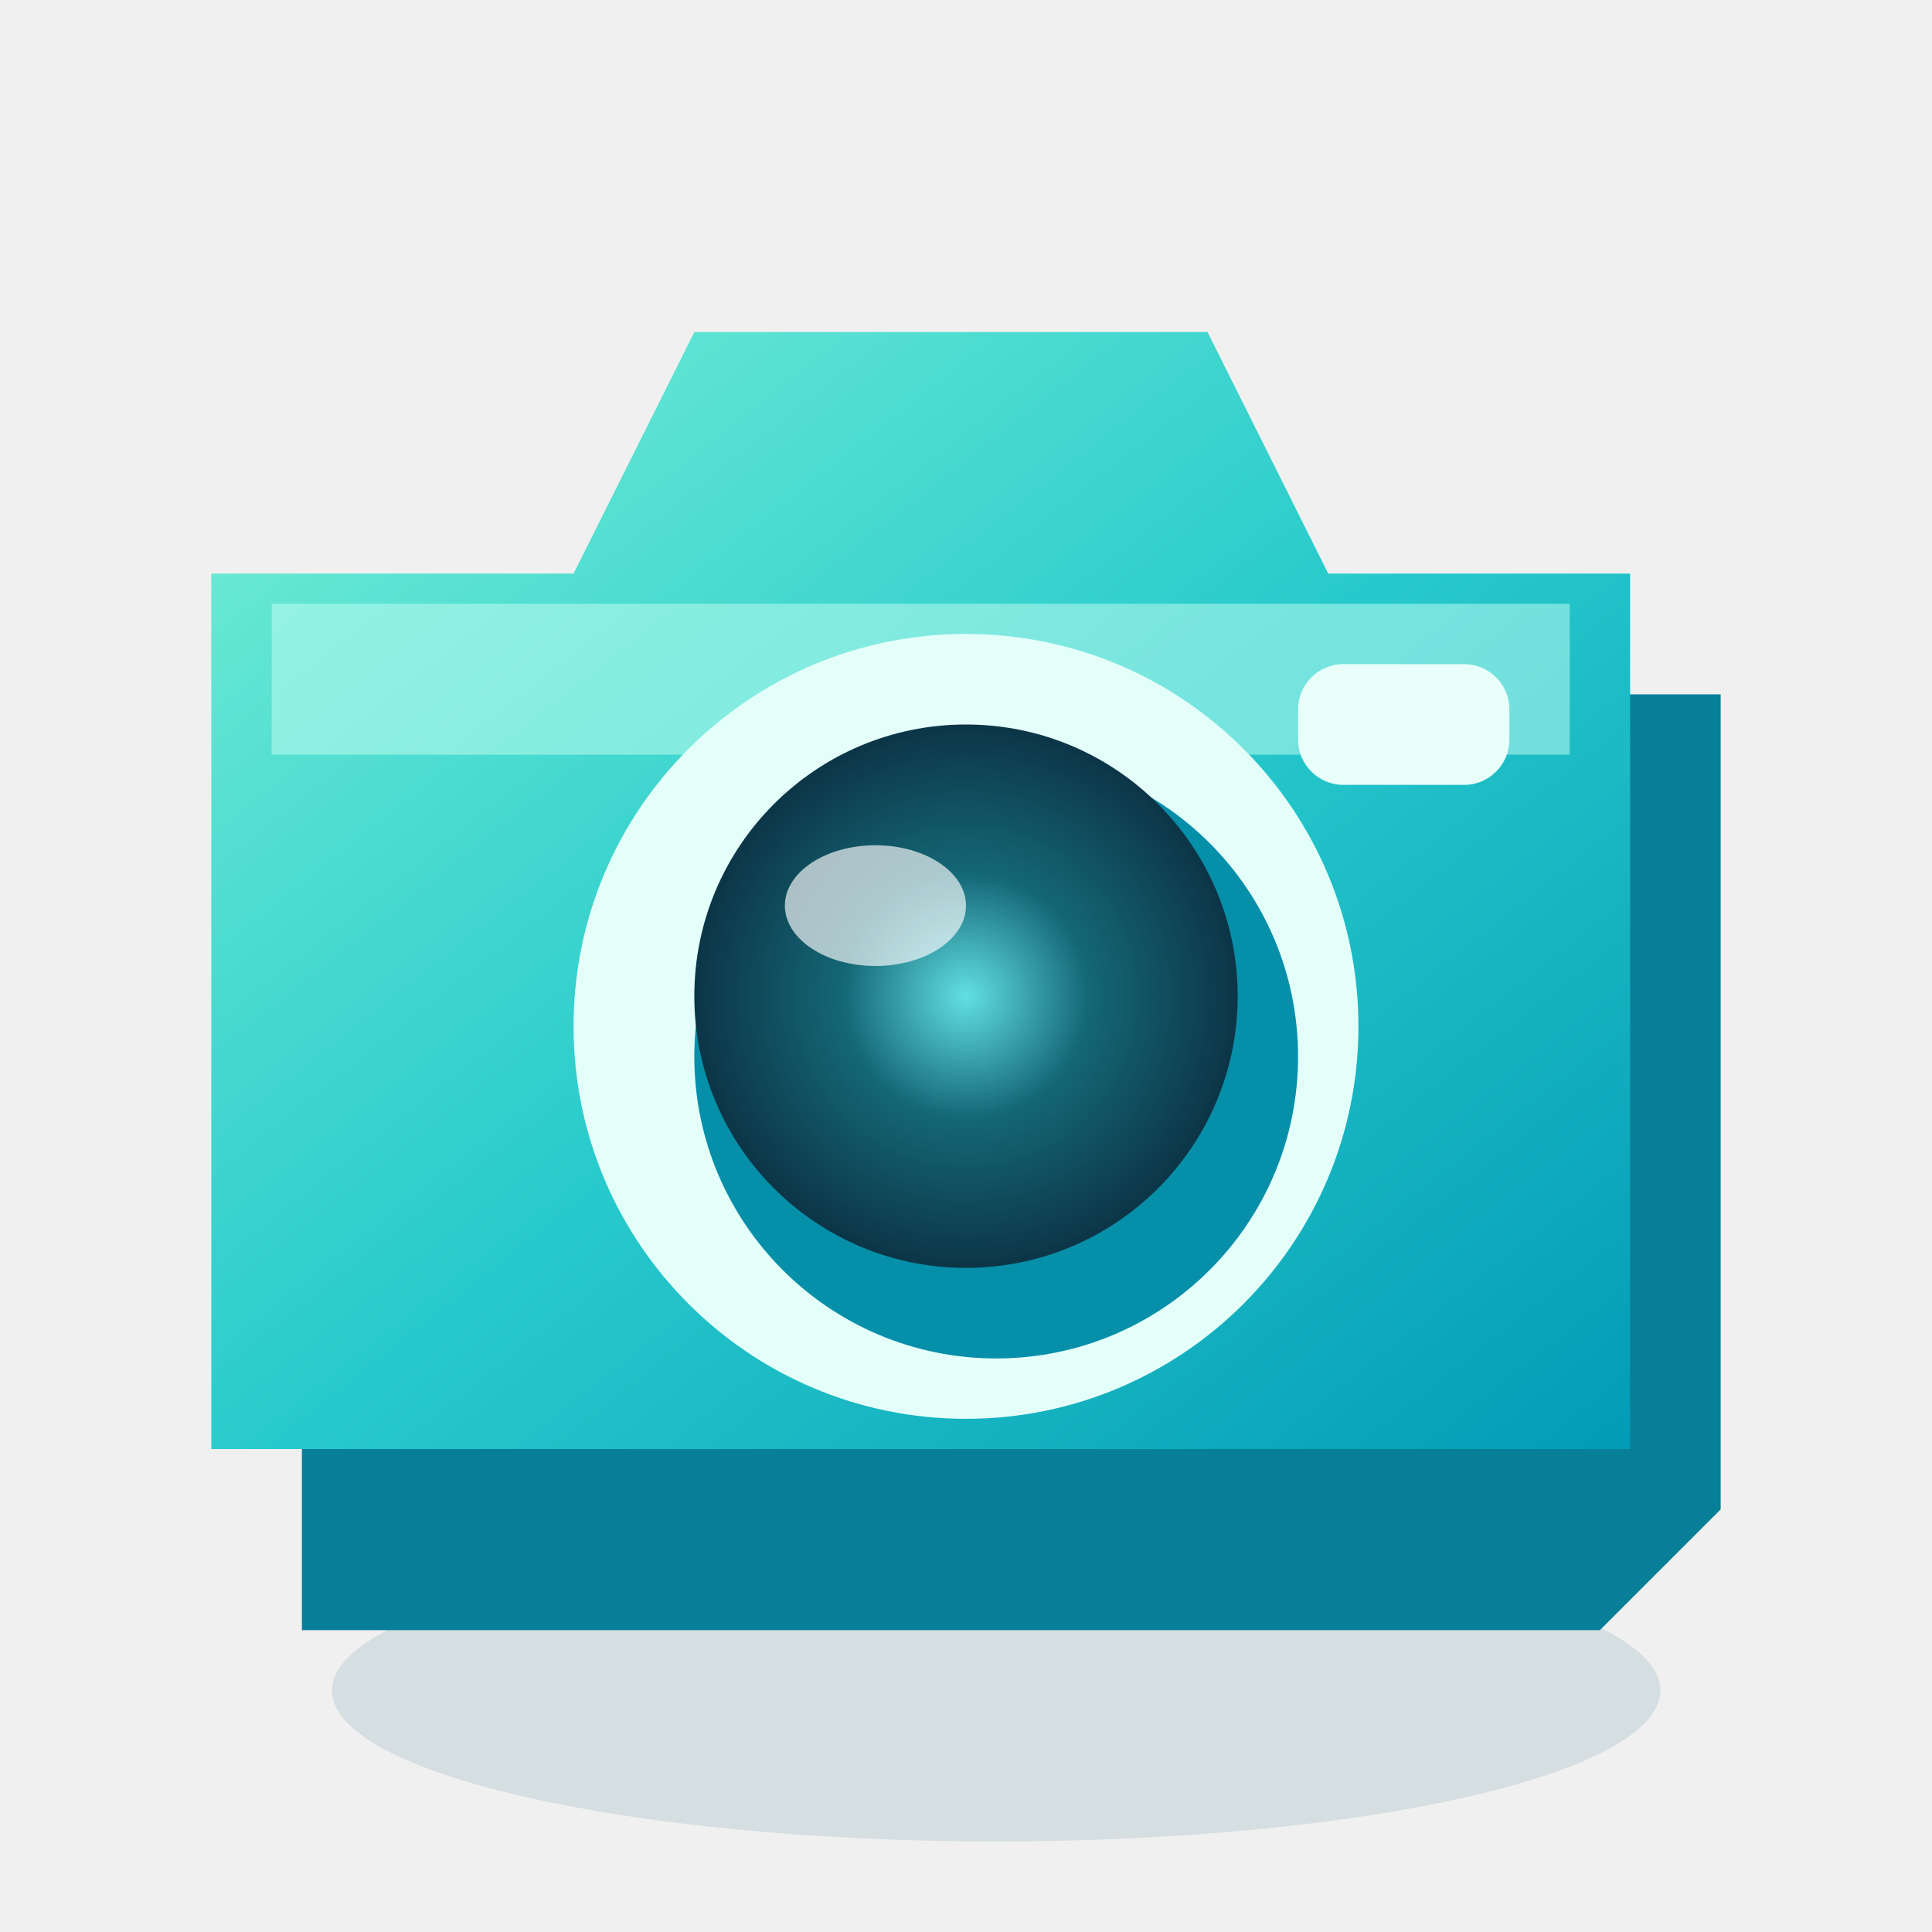
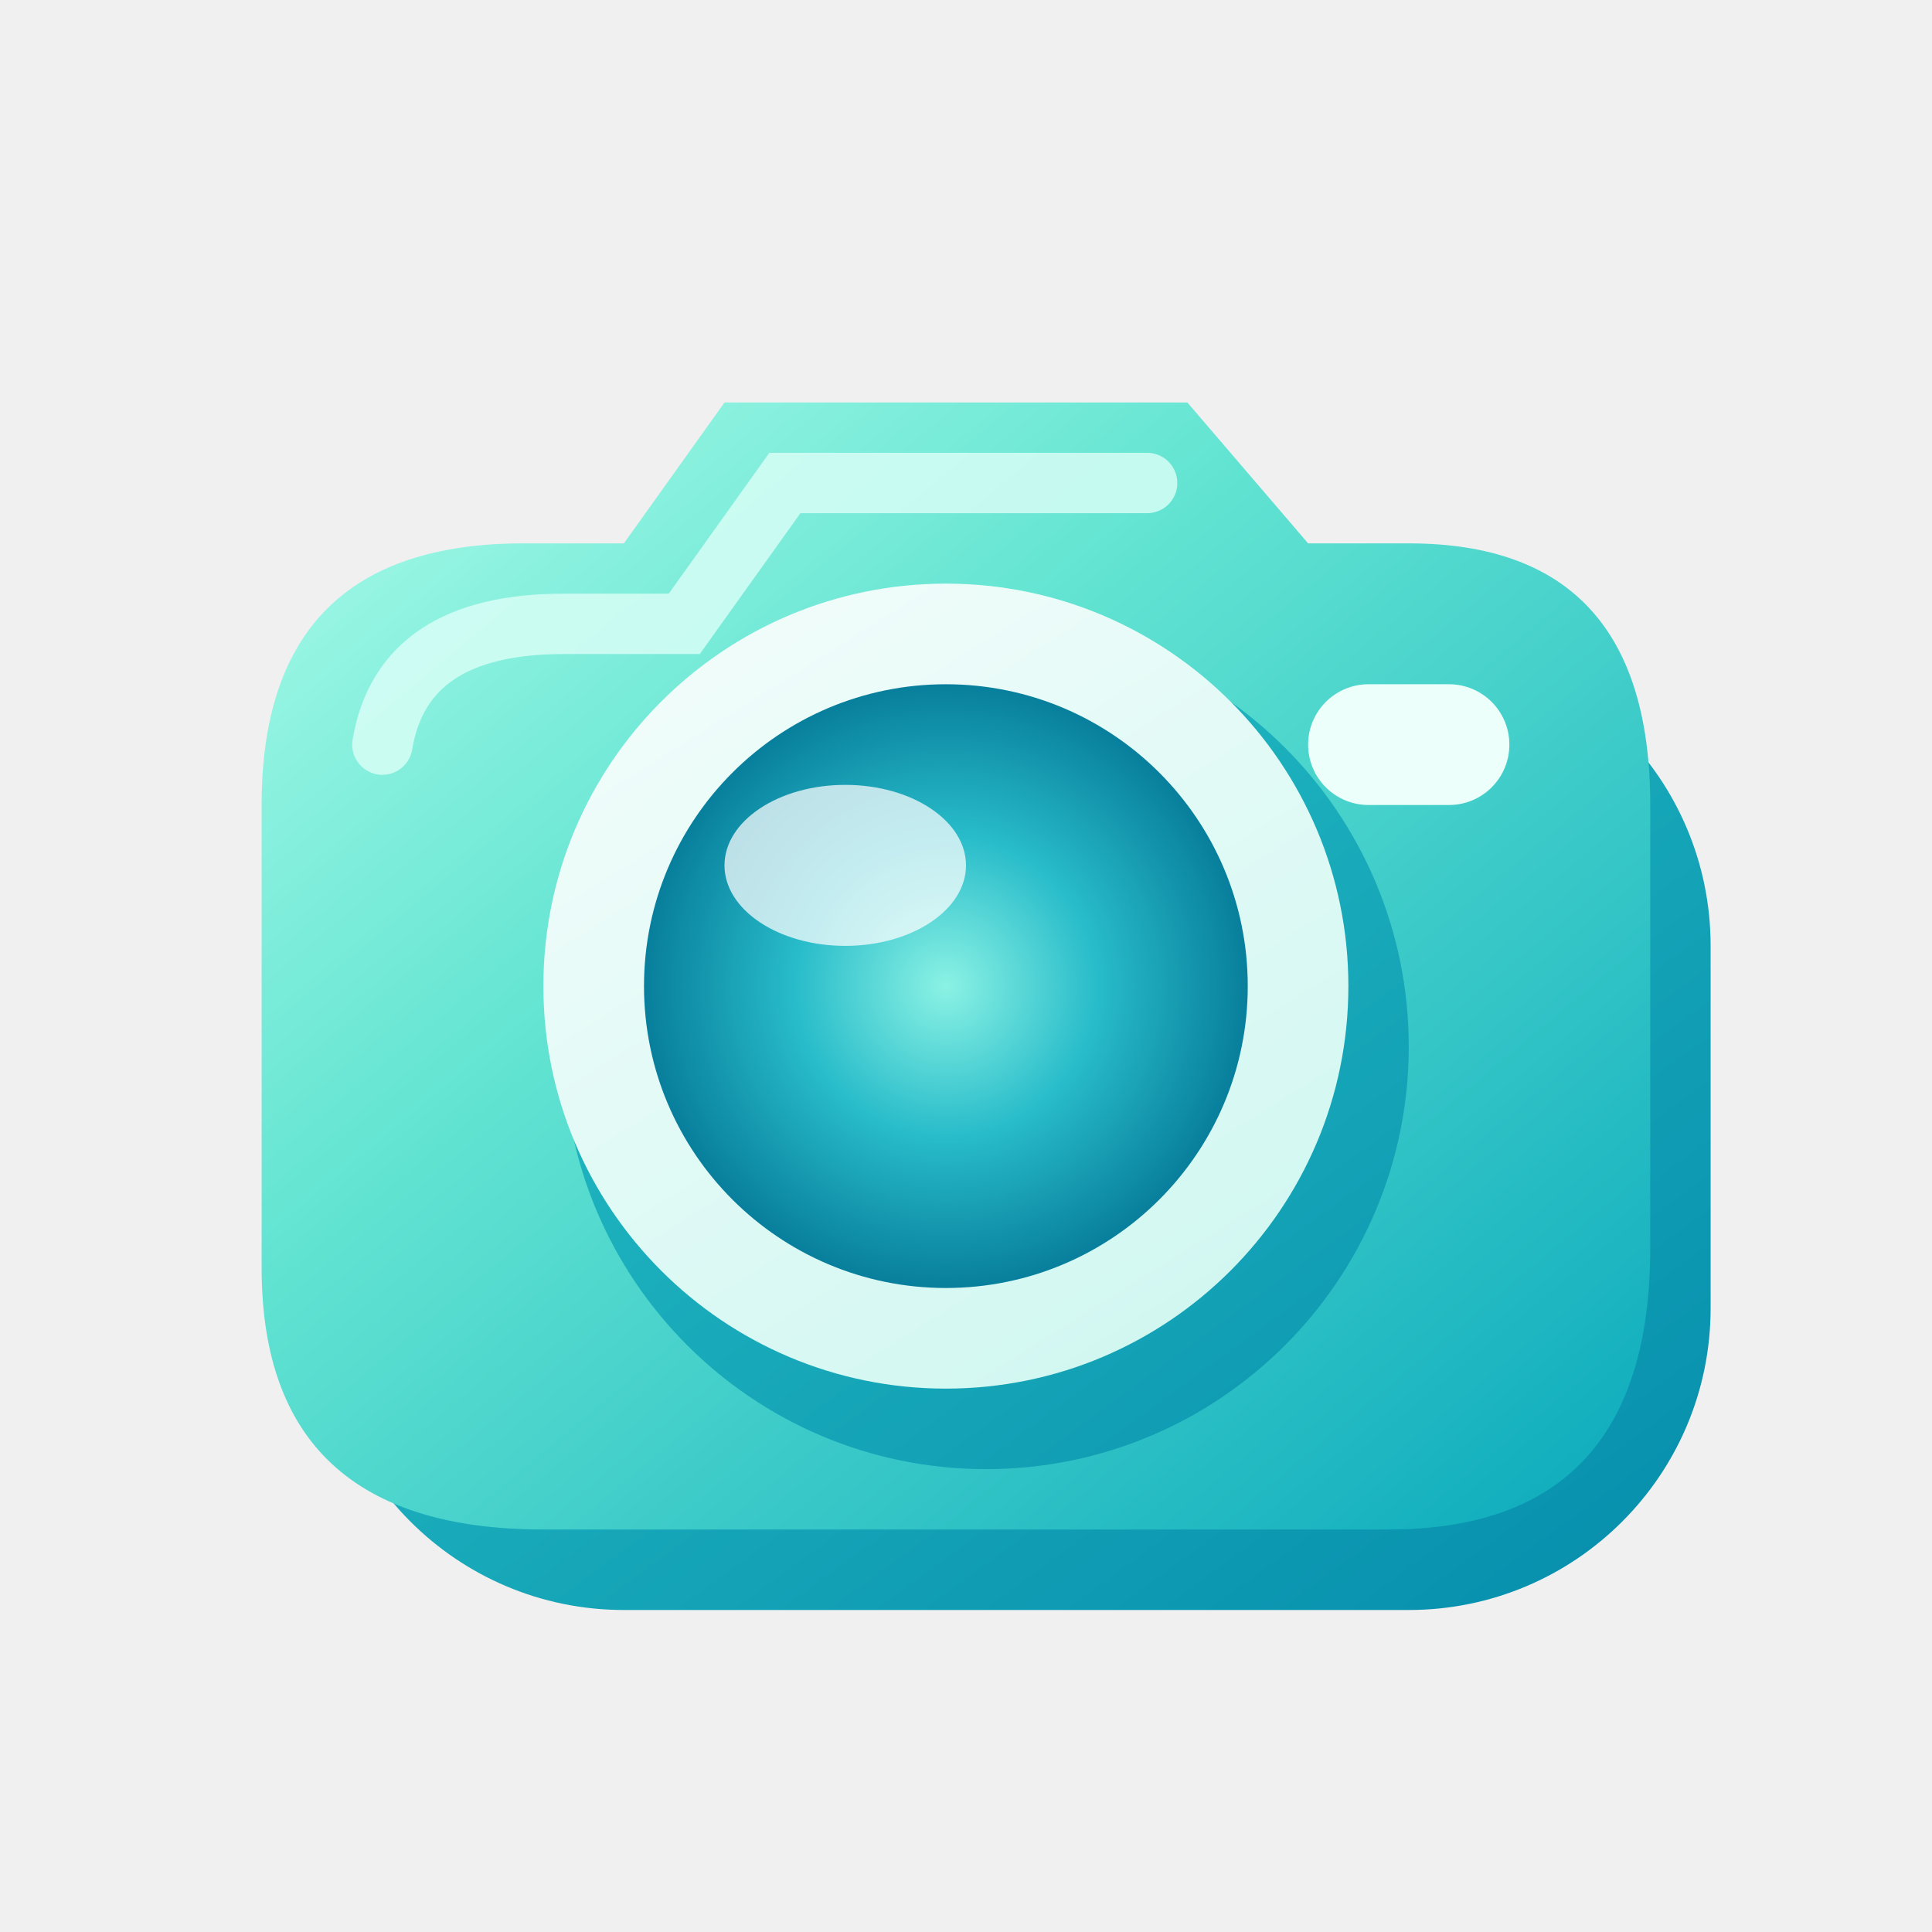
- <svg xmlns="http://www.w3.org/2000/svg" preserveAspectRatio="none" overflow="visible" style="display: block;" width="56" height="56" viewBox="0 0 56 56" fill="none">
-   <g id="3D Clover icon / Take Photo">
-     <path id="Vector" opacity="0.12" d="M28.875 53.375C39.507 53.375 48.125 51.416 48.125 49C48.125 46.584 39.507 44.625 28.875 44.625C18.244 44.625 9.625 46.584 9.625 49C9.625 51.416 18.244 53.375 28.875 53.375Z" fill="#07536B" />
-     <path id="Vector_2" d="M8.75 20.125H17.5L21 13.125H35.875L39.375 20.125H49.875V43.75L46.375 47.25H8.75V20.125Z" fill="#087F99" />
-     <path id="Vector_3" d="M6.125 16.625H16.625L20.125 9.625H35L38.5 16.625H47.25V42H6.125V16.625Z" fill="url(#paint0_linear_0_14)" />
-     <path id="Vector_4" opacity="0.5" d="M7.875 17.5H45.5V21.875H7.875V17.5Z" fill="#C6FFF1" />
-     <path id="Vector_5" d="M28 41.125C34.282 41.125 39.375 36.032 39.375 29.75C39.375 23.468 34.282 18.375 28 18.375C21.718 18.375 16.625 23.468 16.625 29.75C16.625 36.032 21.718 41.125 28 41.125Z" fill="#E4FFFA" />
-     <path id="Vector_6" d="M28.875 39.375C33.708 39.375 37.625 35.458 37.625 30.625C37.625 25.793 33.708 21.875 28.875 21.875C24.043 21.875 20.125 25.793 20.125 30.625C20.125 35.458 24.043 39.375 28.875 39.375Z" fill="#068FA9" />
-     <path id="Vector_7" d="M28 36.75C32.349 36.75 35.875 33.224 35.875 28.875C35.875 24.526 32.349 21 28 21C23.651 21 20.125 24.526 20.125 28.875C20.125 33.224 23.651 36.75 28 36.75Z" fill="url(#paint1_radial_0_14)" />
-     <path id="Vector_8" opacity="0.65" d="M25.375 28C26.825 28 28 27.216 28 26.25C28 25.284 26.825 24.5 25.375 24.5C23.925 24.5 22.75 25.284 22.75 26.25C22.75 27.216 23.925 28 25.375 28Z" fill="white" />
-     <path id="Vector_9" d="M42.438 19.25H38.938C38.213 19.25 37.625 19.838 37.625 20.562V21.438C37.625 22.162 38.213 22.75 38.938 22.75H42.438C43.162 22.75 43.75 22.162 43.75 21.438V20.562C43.75 19.838 43.162 19.25 42.438 19.25Z" fill="#E8FFFA" />
-   </g>
+ <svg xmlns="http://www.w3.org/2000/svg" width="96" height="96" viewBox="0 0 96 96" fill="none">
  <defs>
-     <linearGradient id="paint0_linear_0_14" x1="6.125" y1="9.625" x2="37.595" y2="49.601" gradientUnits="userSpaceOnUse">
-       <stop stop-color="#78F0D6" />
-       <stop offset="0.52" stop-color="#27CACC" />
-       <stop offset="1" stop-color="#039BB6" />
+     <linearGradient id="mint" x1="15" y1="12" x2="75" y2="84" gradientUnits="userSpaceOnUse">
+       <stop stop-color="#B8FFED" />
+       <stop offset=".4" stop-color="#63E4D2" />
+       <stop offset="1" stop-color="#08A8BC" />
    </linearGradient>
-     <radialGradient id="paint1_radial_0_14" cx="0" cy="0" r="1" gradientUnits="userSpaceOnUse" gradientTransform="translate(28 28.875) scale(7.875)">
-       <stop stop-color="#61DFE2" />
-       <stop offset="0.45" stop-color="#146776" />
-       <stop offset="1" stop-color="#0C3547" />
+     <linearGradient id="edge" x1="30" y1="20" x2="76" y2="83" gradientUnits="userSpaceOnUse">
+       <stop stop-color="#2BC7C8" />
+       <stop offset="1" stop-color="#078FAD" />
+     </linearGradient>
+     <linearGradient id="paper" x1="28" y1="13" x2="65" y2="72" gradientUnits="userSpaceOnUse">
+       <stop stop-color="#FFFFFF" />
+       <stop offset="1" stop-color="#CBF6EF" />
+     </linearGradient>
+     <radialGradient id="lens">
+       <stop stop-color="#8BF2E4" />
+       <stop offset=".5" stop-color="#28BCCA" />
+       <stop offset="1" stop-color="#087F9C" />
    </radialGradient>
  </defs>
+   <rect x="16" y="32" width="69" height="48" rx="15" fill="url(#edge)" />
+   <path d="M13 40Q13 27 26 27H31L36 20H59L65 27H70Q82 27 82 40V62Q82 76 69 76H27Q13 76 13 63Z" fill="url(#mint)" />
+   <path d="M19 37Q20 31 28 31H34L39 24H57" stroke="#DCFFF7" stroke-width="3" stroke-linecap="round" opacity=".8" />
+   <circle cx="49" cy="52" r="21" fill="url(#edge)" />
+   <circle cx="47" cy="49" r="20" fill="url(#paper)" />
+   <circle cx="47" cy="49" r="15" fill="url(#lens)" />
+   <ellipse cx="42" cy="43" rx="6" ry="4" fill="white" opacity=".72" />
+   <rect x="65" y="34" width="10" height="6" rx="3" fill="#EDFFFA" />
</svg>
